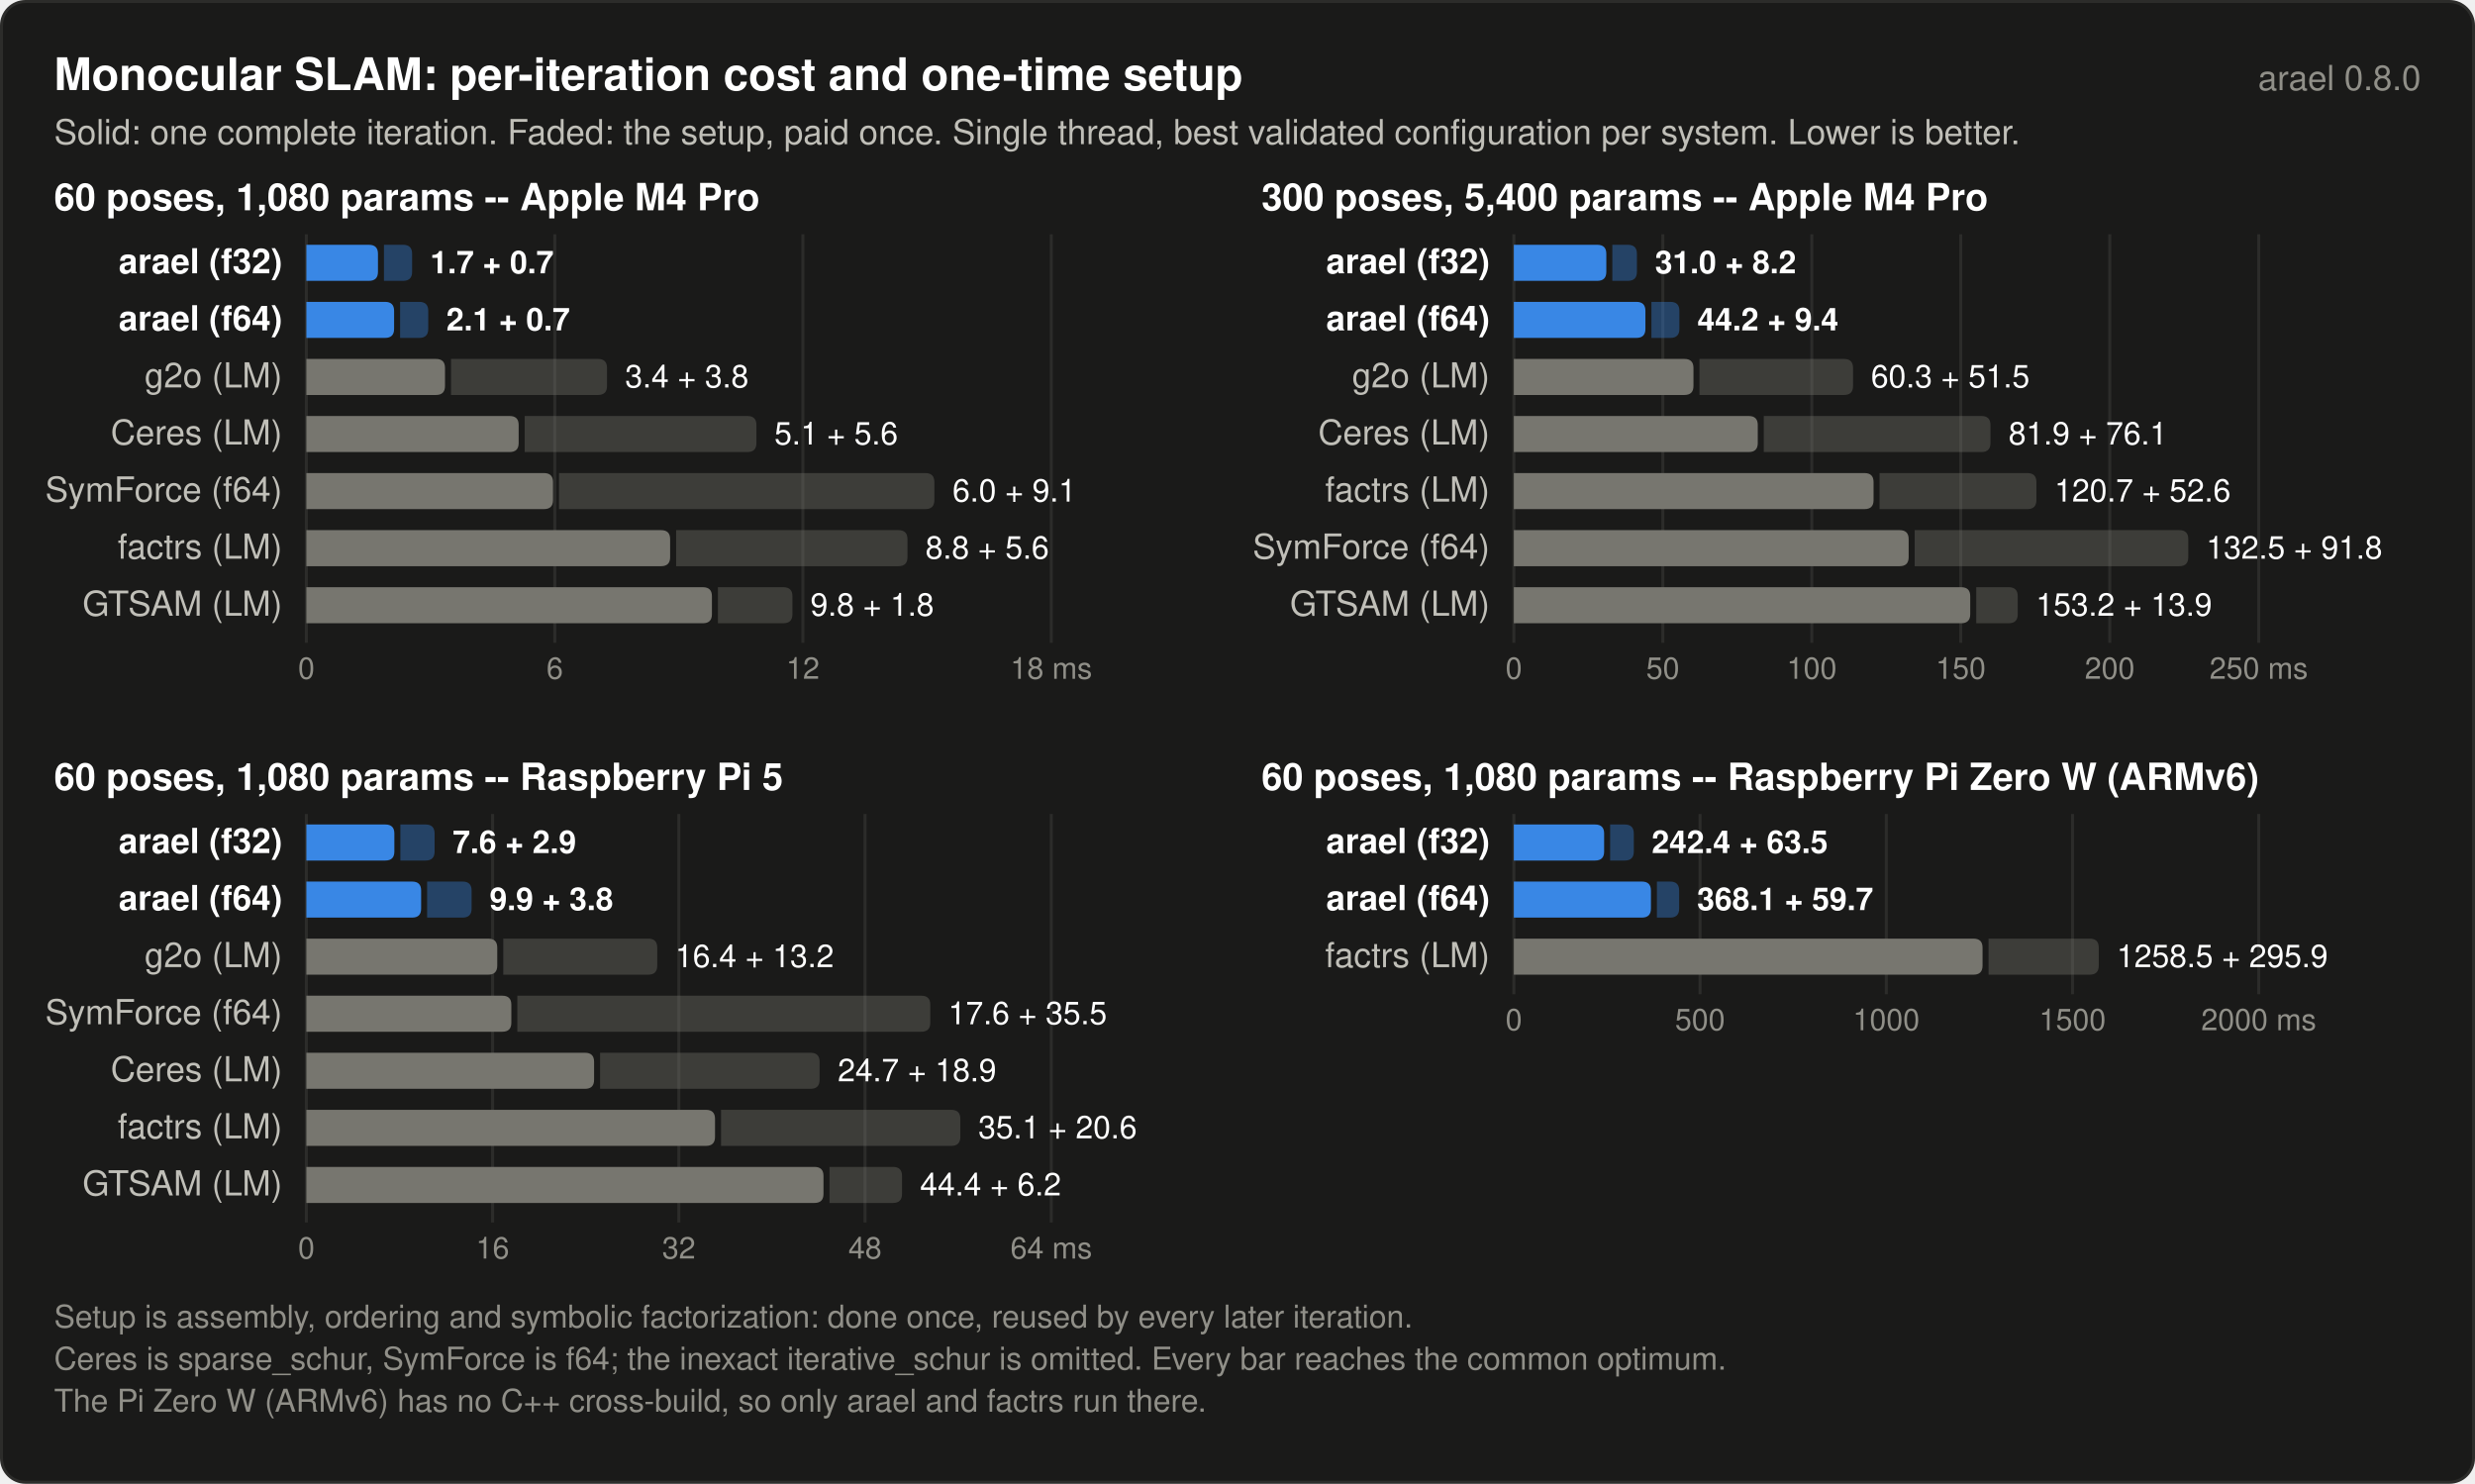
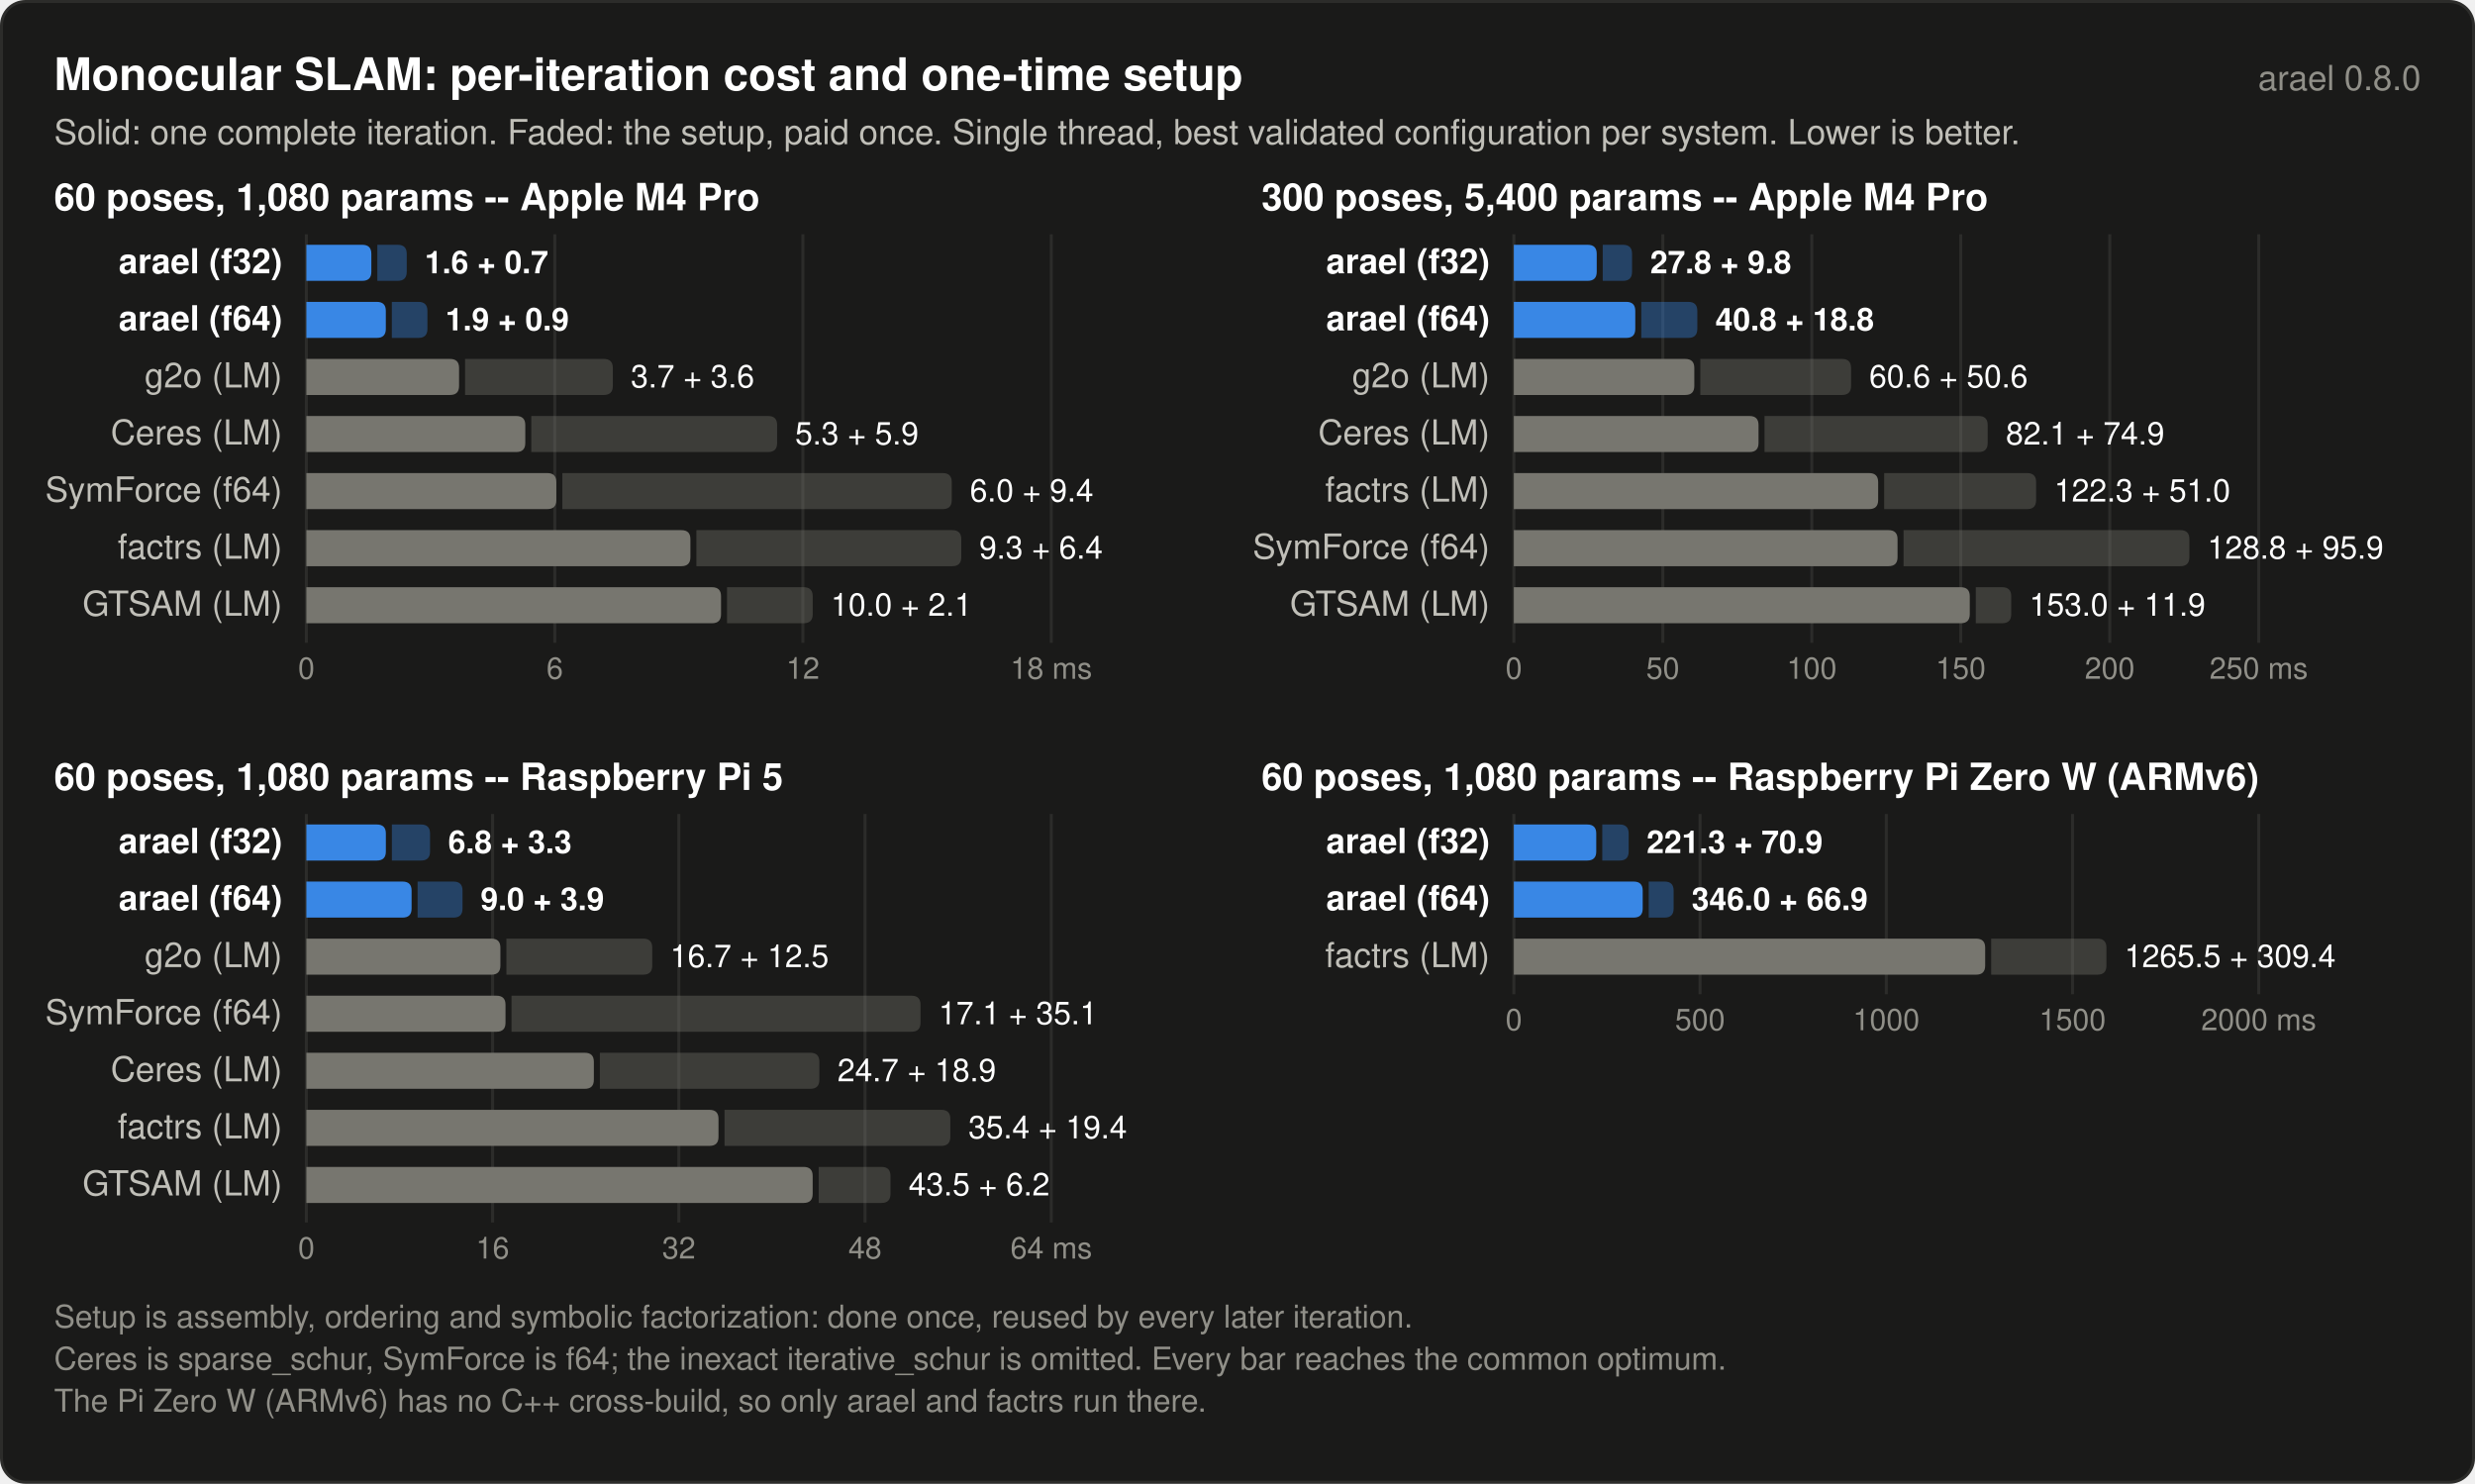
<svg xmlns="http://www.w3.org/2000/svg" width="824" height="494" viewBox="0 0 824 494" font-family="ui-sans-serif, system-ui, -apple-system, 'Segoe UI', Helvetica, Arial, sans-serif">
  <rect x="0.5" y="0.5" width="823" height="493" rx="8" fill="#1a1a19" stroke="#2c2c2a" />
  <text x="18" y="30" font-size="15" font-weight="600" fill="#ffffff">Monocular SLAM: per-iteration cost and one-time setup</text>
  <text x="806" y="30" font-size="11.5" text-anchor="end" fill="#908f88">arael 0.8.0</text>
  <text x="18" y="48" font-size="11.5" fill="#c0bfb8">Solid: one complete iteration. Faded: the setup, paid once. Single thread, best validated configuration per system. Lower is better.</text>
  <text x="18" y="70" font-size="12.5" font-weight="600" fill="#ffffff">60 poses, 1,080 params -- Apple M4 Pro</text>
  <line x1="102.0" y1="78" x2="102.0" y2="214" stroke="#2c2c2a" stroke-width="1" />
  <text x="102.0" y="226" font-size="10" text-anchor="middle" fill="#908f88">0</text>
  <line x1="184.7" y1="78" x2="184.7" y2="214" stroke="#2c2c2a" stroke-width="1" />
  <text x="184.7" y="226" font-size="10" text-anchor="middle" fill="#908f88">6</text>
  <line x1="267.3" y1="78" x2="267.3" y2="214" stroke="#2c2c2a" stroke-width="1" />
  <text x="267.3" y="226" font-size="10" text-anchor="middle" fill="#908f88">12</text>
  <line x1="350.0" y1="78" x2="350.0" y2="214" stroke="#2c2c2a" stroke-width="1" />
  <text x="350.0" y="226" font-size="10" text-anchor="middle" fill="#908f88">18 ms</text>
  <text x="94" y="91.0" font-size="11.5" text-anchor="end" font-weight="600" fill="#ffffff">arael (f32)</text>
-   <path d="M102,81.5 L122.836,81.5 Q125.836,81.5 125.836,84.5 L125.836,90.5 Q125.836,93.5 122.836,93.5 L102,93.5 Z" fill="#3987e5" />
-   <path d="M127.836,81.5 L134.204,81.5 Q137.204,81.5 137.204,84.5 L137.204,90.5 Q137.204,93.5 134.204,93.5 L127.836,93.5 Z" fill="#3987e5" fill-opacity="0.38" />
-   <text x="143.2" y="91.0" font-size="10.5" font-weight="600" fill="#ffffff">1.7 + 0.7</text>
+   <path d="M102,81.5 L120.631,81.5 Q123.631,81.5 123.631,84.5 L123.631,90.5 Q123.631,93.5 120.631,93.5 L102,93.5 Z" fill="#3987e5" />
+   <path d="M125.631,81.5 L132.413,81.5 Q135.413,81.5 135.413,84.5 L135.413,90.5 Q135.413,93.5 132.413,93.5 L125.631,93.5 Z" fill="#3987e5" fill-opacity="0.38" />
+   <text x="141.4" y="91.0" font-size="10.5" font-weight="600" fill="#ffffff">1.6 + 0.7</text>
  <text x="94" y="110.0" font-size="11.5" text-anchor="end" font-weight="600" fill="#ffffff">arael (f64)</text>
-   <path d="M102,100.5 L128.209,100.5 Q131.209,100.5 131.209,103.5 L131.209,109.5 Q131.209,112.5 128.209,112.5 L102,112.5 Z" fill="#3987e5" />
-   <path d="M133.209,100.5 L139.578,100.5 Q142.578,100.5 142.578,103.5 L142.578,109.5 Q142.578,112.5 139.578,112.5 L133.209,112.5 Z" fill="#3987e5" fill-opacity="0.38" />
-   <text x="148.6" y="110.0" font-size="10.5" font-weight="600" fill="#ffffff">2.1 + 0.7</text>
+   <path d="M102,100.5 L125.453,100.5 Q128.453,100.5 128.453,103.5 L128.453,109.5 Q128.453,112.5 125.453,112.5 L102,112.5 Z" fill="#3987e5" />
+   <path d="M130.453,100.5 L139.302,100.5 Q142.302,100.5 142.302,103.5 L142.302,109.5 Q142.302,112.5 139.302,112.5 L130.453,112.5 Z" fill="#3987e5" fill-opacity="0.38" />
+   <text x="148.3" y="110.0" font-size="10.5" font-weight="600" fill="#ffffff">1.9 + 0.9</text>
  <text x="94" y="129.0" font-size="11.5" text-anchor="end" fill="#c0bfb8">g2o (LM)</text>
-   <path d="M102,119.5 L145.156,119.5 Q148.156,119.5 148.156,122.5 L148.156,128.5 Q148.156,131.5 145.156,131.5 L102,131.5 Z" fill="#77766f" />
-   <path d="M150.156,119.5 L199.098,119.5 Q202.098,119.5 202.098,122.5 L202.098,128.5 Q202.098,131.5 199.098,131.5 L150.156,131.5 Z" fill="#77766f" fill-opacity="0.38" />
-   <text x="208.1" y="129.0" font-size="10.5" fill="#ffffff">3.4 + 3.8</text>
+   <path d="M102,119.5 L149.84,119.5 Q152.84,119.5 152.84,122.5 L152.84,128.5 Q152.84,131.5 149.84,131.5 L102,131.5 Z" fill="#77766f" />
+   <path d="M154.84,119.5 L201.027,119.5 Q204.027,119.5 204.027,122.5 L204.027,128.5 Q204.027,131.5 201.027,131.5 L154.84,131.5 Z" fill="#77766f" fill-opacity="0.38" />
+   <text x="210.0" y="129.0" font-size="10.5" fill="#ffffff">3.7 + 3.6</text>
  <text x="94" y="148.0" font-size="11.5" text-anchor="end" fill="#c0bfb8">Ceres (LM)</text>
-   <path d="M102,138.5 L169.68,138.5 Q172.68,138.5 172.68,141.5 L172.68,147.5 Q172.68,150.5 169.68,150.5 L102,150.5 Z" fill="#77766f" />
-   <path d="M174.68,138.5 L248.836,138.5 Q251.836,138.5 251.836,141.5 L251.836,147.5 Q251.836,150.5 248.836,150.5 L174.68,150.5 Z" fill="#77766f" fill-opacity="0.38" />
-   <text x="257.8" y="148.0" font-size="10.5" fill="#ffffff">5.1 + 5.6</text>
+   <path d="M102,138.5 L171.884,138.5 Q174.884,138.5 174.884,141.5 L174.884,147.5 Q174.884,150.5 171.884,150.5 L102,150.5 Z" fill="#77766f" />
+   <path d="M176.884,138.5 L255.724,138.5 Q258.724,138.5 258.724,141.5 L258.724,147.5 Q258.724,150.5 255.724,150.5 L176.884,150.5 Z" fill="#77766f" fill-opacity="0.38" />
+   <text x="264.7" y="148.0" font-size="10.5" fill="#ffffff">5.3 + 5.9</text>
  <text x="94" y="167.0" font-size="11.5" text-anchor="end" fill="#c0bfb8">SymForce (f64)</text>
-   <path d="M102,157.5 L181.116,157.5 Q184.116,157.5 184.116,160.5 L184.116,166.5 Q184.116,169.5 181.116,169.5 L102,169.5 Z" fill="#77766f" />
-   <path d="M186.116,157.5 L308.08,157.5 Q311.08,157.5 311.08,160.5 L311.08,166.5 Q311.08,169.5 308.08,169.5 L186.116,169.5 Z" fill="#77766f" fill-opacity="0.38" />
-   <text x="317.1" y="167.0" font-size="10.5" fill="#ffffff">6.0 + 9.1</text>
+   <path d="M102,157.5 L182.218,157.5 Q185.218,157.5 185.218,160.5 L185.218,166.5 Q185.218,169.5 182.218,169.5 L102,169.5 Z" fill="#77766f" />
+   <path d="M187.218,157.5 L313.867,157.5 Q316.867,157.5 316.867,160.5 L316.867,166.5 Q316.867,169.5 313.867,169.5 L187.218,169.5 Z" fill="#77766f" fill-opacity="0.38" />
+   <text x="322.9" y="167.0" font-size="10.5" fill="#ffffff">6.0 + 9.4</text>
  <text x="94" y="186.0" font-size="11.5" text-anchor="end" fill="#c0bfb8">factrs (LM)</text>
-   <path d="M102,176.5 L220.107,176.5 Q223.107,176.5 223.107,179.5 L223.107,185.5 Q223.107,188.5 220.107,188.5 L102,188.5 Z" fill="#77766f" />
-   <path d="M225.107,176.5 L299.124,176.5 Q302.124,176.5 302.124,179.5 L302.124,185.5 Q302.124,188.5 299.124,188.5 L225.107,188.5 Z" fill="#77766f" fill-opacity="0.38" />
-   <text x="308.1" y="186.0" font-size="10.5" fill="#ffffff">8.8 + 5.6</text>
+   <path d="M102,176.5 L226.858,176.5 Q229.858,176.5 229.858,179.5 L229.858,185.5 Q229.858,188.5 226.858,188.5 L102,188.5 Z" fill="#77766f" />
+   <path d="M231.858,176.5 L317.036,176.5 Q320.036,176.5 320.036,179.5 L320.036,185.5 Q320.036,188.5 317.036,188.5 L231.858,188.5 Z" fill="#77766f" fill-opacity="0.38" />
+   <text x="326.0" y="186.0" font-size="10.5" fill="#ffffff">9.3 + 6.4</text>
  <text x="94" y="205.0" font-size="11.5" text-anchor="end" fill="#c0bfb8">GTSAM (LM)</text>
-   <path d="M102,195.5 L234.022,195.5 Q237.022,195.5 237.022,198.5 L237.022,204.5 Q237.022,207.5 234.022,207.5 L102,207.5 Z" fill="#77766f" />
-   <path d="M239.022,195.5 L260.822,195.5 Q263.822,195.5 263.822,198.5 L263.822,204.5 Q263.822,207.5 260.822,207.5 L239.022,207.5 Z" fill="#77766f" fill-opacity="0.38" />
-   <text x="269.8" y="205.0" font-size="10.5" fill="#ffffff">9.8 + 1.8</text>
+   <path d="M102,195.5 L237.053,195.5 Q240.053,195.5 240.053,198.5 L240.053,204.5 Q240.053,207.5 237.053,207.5 L102,207.5 Z" fill="#77766f" />
+   <path d="M242.053,195.5 L267.573,195.5 Q270.573,195.5 270.573,198.5 L270.573,204.5 Q270.573,207.5 267.573,207.5 L242.053,207.5 Z" fill="#77766f" fill-opacity="0.38" />
+   <text x="276.6" y="205.0" font-size="10.5" fill="#ffffff">10.0 + 2.1</text>
  <text x="420" y="70" font-size="12.5" font-weight="600" fill="#ffffff">300 poses, 5,400 params -- Apple M4 Pro</text>
  <line x1="504.0" y1="78" x2="504.0" y2="214" stroke="#2c2c2a" stroke-width="1" />
  <text x="504.0" y="226" font-size="10" text-anchor="middle" fill="#908f88">0</text>
  <line x1="553.6" y1="78" x2="553.6" y2="214" stroke="#2c2c2a" stroke-width="1" />
  <text x="553.6" y="226" font-size="10" text-anchor="middle" fill="#908f88">50</text>
  <line x1="603.2" y1="78" x2="603.2" y2="214" stroke="#2c2c2a" stroke-width="1" />
  <text x="603.2" y="226" font-size="10" text-anchor="middle" fill="#908f88">100</text>
  <line x1="652.8" y1="78" x2="652.8" y2="214" stroke="#2c2c2a" stroke-width="1" />
  <text x="652.8" y="226" font-size="10" text-anchor="middle" fill="#908f88">150</text>
  <line x1="702.4" y1="78" x2="702.4" y2="214" stroke="#2c2c2a" stroke-width="1" />
  <text x="702.4" y="226" font-size="10" text-anchor="middle" fill="#908f88">200</text>
  <line x1="752.0" y1="78" x2="752.0" y2="214" stroke="#2c2c2a" stroke-width="1" />
  <text x="752.0" y="226" font-size="10" text-anchor="middle" fill="#908f88">250 ms</text>
  <text x="496" y="91.0" font-size="11.5" text-anchor="end" font-weight="600" fill="#ffffff">arael (f32)</text>
-   <path d="M504,81.5 L531.792,81.5 Q534.792,81.5 534.792,84.5 L534.792,90.5 Q534.792,93.5 531.792,93.5 L504,93.5 Z" fill="#3987e5" />
-   <path d="M536.792,81.5 L541.976,81.5 Q544.976,81.5 544.976,84.5 L544.976,90.5 Q544.976,93.5 541.976,93.5 L536.792,93.5 Z" fill="#3987e5" fill-opacity="0.38" />
-   <text x="551.0" y="91.0" font-size="10.5" font-weight="600" fill="#ffffff">31.0 + 8.2</text>
+   <path d="M504,81.5 L528.597,81.5 Q531.597,81.5 531.597,84.5 L531.597,90.5 Q531.597,93.5 528.597,93.5 L504,93.5 Z" fill="#3987e5" />
+   <path d="M533.597,81.5 L540.359,81.5 Q543.359,81.5 543.359,84.5 L543.359,90.5 Q543.359,93.5 540.359,93.5 L533.597,93.5 Z" fill="#3987e5" fill-opacity="0.38" />
+   <text x="549.4" y="91.0" font-size="10.5" font-weight="600" fill="#ffffff">27.8 + 9.8</text>
  <text x="496" y="110.0" font-size="11.5" text-anchor="end" font-weight="600" fill="#ffffff">arael (f64)</text>
-   <path d="M504,100.5 L544.807,100.5 Q547.807,100.5 547.807,103.5 L547.807,109.5 Q547.807,112.5 544.807,112.5 L504,112.5 Z" fill="#3987e5" />
-   <path d="M549.807,100.5 L556.122,100.5 Q559.122,100.5 559.122,103.5 L559.122,109.5 Q559.122,112.5 556.122,112.5 L549.807,112.5 Z" fill="#3987e5" fill-opacity="0.38" />
-   <text x="565.1" y="110.0" font-size="10.5" font-weight="600" fill="#ffffff">44.2 + 9.4</text>
+   <path d="M504,100.5 L541.434,100.5 Q544.434,100.5 544.434,103.5 L544.434,109.5 Q544.434,112.5 541.434,112.5 L504,112.5 Z" fill="#3987e5" />
+   <path d="M546.434,100.5 L562.084,100.5 Q565.084,100.5 565.084,103.5 L565.084,109.5 Q565.084,112.5 562.084,112.5 L546.434,112.5 Z" fill="#3987e5" fill-opacity="0.38" />
+   <text x="571.1" y="110.0" font-size="10.5" font-weight="600" fill="#ffffff">40.8 + 18.8</text>
  <text x="496" y="129.0" font-size="11.5" text-anchor="end" fill="#c0bfb8">g2o (LM)</text>
-   <path d="M504,119.5 L560.808,119.5 Q563.808,119.5 563.808,122.5 L563.808,128.5 Q563.808,131.5 560.808,131.5 L504,131.5 Z" fill="#77766f" />
-   <path d="M565.808,119.5 L613.935,119.5 Q616.935,119.5 616.935,122.5 L616.935,128.5 Q616.935,131.5 613.935,131.5 L565.808,131.5 Z" fill="#77766f" fill-opacity="0.38" />
-   <text x="622.9" y="129.0" font-size="10.5" fill="#ffffff">60.3 + 51.5</text>
+   <path d="M504,119.5 L561.085,119.5 Q564.085,119.5 564.085,122.5 L564.085,128.5 Q564.085,131.5 561.085,131.5 L504,131.5 Z" fill="#77766f" />
+   <path d="M566.085,119.5 L613.271,119.5 Q616.271,119.5 616.271,122.5 L616.271,128.5 Q616.271,131.5 613.271,131.5 L566.085,131.5 Z" fill="#77766f" fill-opacity="0.38" />
+   <text x="622.3" y="129.0" font-size="10.5" fill="#ffffff">60.6 + 50.6</text>
  <text x="496" y="148.0" font-size="11.5" text-anchor="end" fill="#c0bfb8">Ceres (LM)</text>
-   <path d="M504,138.5 L582.215,138.5 Q585.215,138.5 585.215,141.5 L585.215,147.5 Q585.215,150.5 582.215,150.5 L504,150.5 Z" fill="#77766f" />
-   <path d="M587.215,138.5 L659.686,138.5 Q662.686,138.5 662.686,141.5 L662.686,147.5 Q662.686,150.5 659.686,150.5 L587.215,150.5 Z" fill="#77766f" fill-opacity="0.38" />
-   <text x="668.7" y="148.0" font-size="10.5" fill="#ffffff">81.9 + 76.1</text>
+   <path d="M504,138.5 L582.463,138.5 Q585.463,138.5 585.463,141.5 L585.463,147.5 Q585.463,150.5 582.463,150.5 L504,150.5 Z" fill="#77766f" />
+   <path d="M587.463,138.5 L658.754,138.5 Q661.754,138.5 661.754,141.5 L661.754,147.5 Q661.754,150.5 658.754,150.5 L587.463,150.5 Z" fill="#77766f" fill-opacity="0.38" />
+   <text x="667.8" y="148.0" font-size="10.5" fill="#ffffff">82.1 + 74.9</text>
  <text x="496" y="167.0" font-size="11.5" text-anchor="end" fill="#c0bfb8">factrs (LM)</text>
-   <path d="M504,157.5 L620.764,157.5 Q623.764,157.5 623.764,160.5 L623.764,166.5 Q623.764,169.5 620.764,169.5 L504,169.5 Z" fill="#77766f" />
-   <path d="M625.764,157.5 L674.973,157.5 Q677.973,157.5 677.973,160.5 L677.973,166.5 Q677.973,169.5 674.973,169.5 L625.764,169.5 Z" fill="#77766f" fill-opacity="0.38" />
-   <text x="684.0" y="167.0" font-size="10.5" fill="#ffffff">120.7 + 52.6</text>
+   <path d="M504,157.5 L622.292,157.5 Q625.292,157.5 625.292,160.5 L625.292,166.5 Q625.292,169.5 622.292,169.5 L504,169.5 Z" fill="#77766f" />
+   <path d="M627.292,157.5 L674.884,157.5 Q677.884,157.5 677.884,160.5 L677.884,166.5 Q677.884,169.5 674.884,169.5 L627.292,169.5 Z" fill="#77766f" fill-opacity="0.38" />
+   <text x="683.9" y="167.0" font-size="10.5" fill="#ffffff">122.3 + 51.0</text>
  <text x="496" y="186.0" font-size="11.5" text-anchor="end" fill="#c0bfb8">SymForce (f64)</text>
-   <path d="M504,176.5 L632.45,176.5 Q635.45,176.5 635.45,179.5 L635.45,185.5 Q635.45,188.5 632.45,188.5 L504,188.5 Z" fill="#77766f" />
-   <path d="M637.45,176.5 L725.545,176.5 Q728.545,176.5 728.545,179.5 L728.545,185.5 Q728.545,188.5 725.545,188.5 L637.45,188.5 Z" fill="#77766f" fill-opacity="0.38" />
-   <text x="734.5" y="186.0" font-size="10.5" fill="#ffffff">132.5 + 91.8</text>
+   <path d="M504,176.5 L628.75,176.5 Q631.75,176.5 631.75,179.5 L631.75,185.5 Q631.75,188.5 628.75,188.5 L504,188.5 Z" fill="#77766f" />
+   <path d="M633.75,176.5 L725.912,176.5 Q728.912,176.5 728.912,179.5 L728.912,185.5 Q728.912,188.5 725.912,188.5 L633.75,188.5 Z" fill="#77766f" fill-opacity="0.38" />
+   <text x="734.9" y="186.0" font-size="10.5" fill="#ffffff">128.8 + 95.9</text>
  <text x="496" y="205.0" font-size="11.5" text-anchor="end" fill="#c0bfb8">GTSAM (LM)</text>
-   <path d="M504,195.5 L652.945,195.5 Q655.945,195.5 655.945,198.5 L655.945,204.5 Q655.945,207.5 652.945,207.5 L504,207.5 Z" fill="#77766f" />
-   <path d="M657.945,195.5 L668.763,195.5 Q671.763,195.5 671.763,198.5 L671.763,204.5 Q671.763,207.5 668.763,207.5 L657.945,207.5 Z" fill="#77766f" fill-opacity="0.38" />
-   <text x="677.8" y="205.0" font-size="10.5" fill="#ffffff">153.2 + 13.9</text>
+   <path d="M504,195.5 L652.796,195.5 Q655.796,195.5 655.796,198.5 L655.796,204.5 Q655.796,207.5 652.796,207.5 L504,207.5 Z" fill="#77766f" />
+   <path d="M657.796,195.5 L666.591,195.5 Q669.591,195.5 669.591,198.5 L669.591,204.5 Q669.591,207.5 666.591,207.5 L657.796,207.5 Z" fill="#77766f" fill-opacity="0.38" />
+   <text x="675.6" y="205.0" font-size="10.5" fill="#ffffff">153.0 + 11.9</text>
  <text x="18" y="263" font-size="12.5" font-weight="600" fill="#ffffff">60 poses, 1,080 params -- Raspberry Pi 5</text>
  <line x1="102.0" y1="271" x2="102.0" y2="407" stroke="#2c2c2a" stroke-width="1" />
  <text x="102.0" y="419" font-size="10" text-anchor="middle" fill="#908f88">0</text>
  <line x1="164.0" y1="271" x2="164.0" y2="407" stroke="#2c2c2a" stroke-width="1" />
  <text x="164.0" y="419" font-size="10" text-anchor="middle" fill="#908f88">16</text>
  <line x1="226.0" y1="271" x2="226.0" y2="407" stroke="#2c2c2a" stroke-width="1" />
  <text x="226.0" y="419" font-size="10" text-anchor="middle" fill="#908f88">32</text>
  <line x1="288.0" y1="271" x2="288.0" y2="407" stroke="#2c2c2a" stroke-width="1" />
  <text x="288.0" y="419" font-size="10" text-anchor="middle" fill="#908f88">48</text>
  <line x1="350.0" y1="271" x2="350.0" y2="407" stroke="#2c2c2a" stroke-width="1" />
  <text x="350.0" y="419" font-size="10" text-anchor="middle" fill="#908f88">64 ms</text>
  <text x="94" y="284.0" font-size="11.5" text-anchor="end" font-weight="600" fill="#ffffff">arael (f32)</text>
-   <path d="M102,274.5 L128.295,274.5 Q131.295,274.5 131.295,277.5 L131.295,283.5 Q131.295,286.5 128.295,286.5 L102,286.5 Z" fill="#3987e5" />
-   <path d="M133.295,274.5 L141.688,274.5 Q144.688,274.5 144.688,277.5 L144.688,283.5 Q144.688,286.5 141.688,286.5 L133.295,286.5 Z" fill="#3987e5" fill-opacity="0.38" />
-   <text x="150.7" y="284.0" font-size="10.5" font-weight="600" fill="#ffffff">7.6 + 2.9</text>
+   <path d="M102,274.5 L125.466,274.5 Q128.466,274.5 128.466,277.5 L128.466,283.5 Q128.466,286.5 125.466,286.5 L102,286.5 Z" fill="#3987e5" />
+   <path d="M130.466,274.5 L140.176,274.5 Q143.176,274.5 143.176,277.5 L143.176,283.5 Q143.176,286.5 140.176,286.5 L130.466,286.5 Z" fill="#3987e5" fill-opacity="0.38" />
+   <text x="149.2" y="284.0" font-size="10.5" font-weight="600" fill="#ffffff">6.8 + 3.3</text>
  <text x="94" y="303.0" font-size="11.5" text-anchor="end" font-weight="600" fill="#ffffff">arael (f64)</text>
-   <path d="M102,293.5 L137.207,293.5 Q140.207,293.5 140.207,296.5 L140.207,302.5 Q140.207,305.5 137.207,305.5 L102,305.5 Z" fill="#3987e5" />
-   <path d="M142.207,293.5 L154.01,293.5 Q157.01,293.5 157.01,296.5 L157.01,302.5 Q157.01,305.5 154.01,305.5 L142.207,305.5 Z" fill="#3987e5" fill-opacity="0.38" />
-   <text x="163.0" y="303.0" font-size="10.5" font-weight="600" fill="#ffffff">9.9 + 3.8</text>
+   <path d="M102,293.5 L134.03,293.5 Q137.03,293.5 137.03,296.5 L137.03,302.5 Q137.03,305.5 134.03,305.5 L102,305.5 Z" fill="#3987e5" />
+   <path d="M139.03,293.5 L150.988,293.5 Q153.988,293.5 153.988,296.5 L153.988,302.5 Q153.988,305.5 150.988,305.5 L139.03,305.5 Z" fill="#3987e5" fill-opacity="0.38" />
+   <text x="160.0" y="303.0" font-size="10.5" font-weight="600" fill="#ffffff">9.0 + 3.9</text>
  <text x="94" y="322.0" font-size="11.5" text-anchor="end" fill="#c0bfb8">g2o (LM)</text>
-   <path d="M102,312.5 L162.55,312.5 Q165.55,312.5 165.55,315.5 L165.55,321.5 Q165.55,324.5 162.55,324.5 L102,324.5 Z" fill="#77766f" />
-   <path d="M167.55,312.5 L215.816,312.5 Q218.816,312.5 218.816,315.5 L218.816,321.5 Q218.816,324.5 215.816,324.5 L167.55,324.5 Z" fill="#77766f" fill-opacity="0.38" />
-   <text x="224.8" y="322.0" font-size="10.5" fill="#ffffff">16.4 + 13.2</text>
+   <path d="M102,312.5 L163.596,312.5 Q166.596,312.5 166.596,315.5 L166.596,321.5 Q166.596,324.5 163.596,324.5 L102,324.5 Z" fill="#77766f" />
+   <path d="M168.596,312.5 L214.15,312.5 Q217.15,312.5 217.15,315.5 L217.15,321.5 Q217.15,324.5 214.15,324.5 L168.596,324.5 Z" fill="#77766f" fill-opacity="0.38" />
+   <text x="223.1" y="322.0" font-size="10.5" fill="#ffffff">16.7 + 12.5</text>
  <text x="94" y="341.0" font-size="11.5" text-anchor="end" fill="#c0bfb8">SymForce (f64)</text>
-   <path d="M102,331.5 L167.239,331.5 Q170.239,331.5 170.239,334.5 L170.239,340.5 Q170.239,343.5 167.239,343.5 L102,343.5 Z" fill="#77766f" />
-   <path d="M172.239,331.5 L306.724,331.5 Q309.724,331.5 309.724,334.5 L309.724,340.5 Q309.724,343.5 306.724,343.5 L172.239,343.5 Z" fill="#77766f" fill-opacity="0.38" />
-   <text x="315.7" y="341.0" font-size="10.5" fill="#ffffff">17.6 + 35.5</text>
+   <path d="M102,331.5 L165.301,331.5 Q168.301,331.5 168.301,334.5 L168.301,340.5 Q168.301,343.5 165.301,343.5 L102,343.5 Z" fill="#77766f" />
+   <path d="M170.301,331.5 L303.469,331.5 Q306.469,331.5 306.469,334.5 L306.469,340.5 Q306.469,343.5 303.469,343.5 L170.301,343.5 Z" fill="#77766f" fill-opacity="0.38" />
+   <text x="312.5" y="341.0" font-size="10.5" fill="#ffffff">17.1 + 35.1</text>
  <text x="94" y="360.0" font-size="11.5" text-anchor="end" fill="#c0bfb8">Ceres (LM)</text>
-   <path d="M102,350.5 L194.79,350.5 Q197.79,350.5 197.79,353.5 L197.79,359.5 Q197.79,362.5 194.79,362.5 L102,362.5 Z" fill="#77766f" />
-   <path d="M199.79,350.5 L269.873,350.5 Q272.873,350.5 272.873,353.5 L272.873,359.5 Q272.873,362.5 269.873,362.5 L199.79,362.5 Z" fill="#77766f" fill-opacity="0.38" />
-   <text x="278.9" y="360.0" font-size="10.5" fill="#ffffff">24.7 + 18.9</text>
+   <path d="M102,350.5 L194.712,350.5 Q197.712,350.5 197.712,353.5 L197.712,359.5 Q197.712,362.5 194.712,362.5 L102,362.5 Z" fill="#77766f" />
+   <path d="M199.712,350.5 L269.795,350.5 Q272.795,350.5 272.795,353.5 L272.795,359.5 Q272.795,362.5 269.795,362.5 L199.712,362.5 Z" fill="#77766f" fill-opacity="0.38" />
+   <text x="278.8" y="360.0" font-size="10.5" fill="#ffffff">24.7 + 18.9</text>
  <text x="94" y="379.0" font-size="11.5" text-anchor="end" fill="#c0bfb8">factrs (LM)</text>
-   <path d="M102,369.5 L235.051,369.5 Q238.051,369.5 238.051,372.5 L238.051,378.5 Q238.051,381.5 235.051,381.5 L102,381.5 Z" fill="#77766f" />
-   <path d="M240.051,369.5 L316.721,369.5 Q319.721,369.5 319.721,372.5 L319.721,378.5 Q319.721,381.5 316.721,381.5 L240.051,381.5 Z" fill="#77766f" fill-opacity="0.38" />
-   <text x="325.7" y="379.0" font-size="10.5" fill="#ffffff">35.1 + 20.6</text>
+   <path d="M102,369.5 L236.214,369.5 Q239.214,369.5 239.214,372.5 L239.214,378.5 Q239.214,381.5 236.214,381.5 L102,381.5 Z" fill="#77766f" />
+   <path d="M241.214,369.5 L313.389,369.5 Q316.389,369.5 316.389,372.5 L316.389,378.5 Q316.389,381.5 313.389,381.5 L241.214,381.5 Z" fill="#77766f" fill-opacity="0.38" />
+   <text x="322.4" y="379.0" font-size="10.5" fill="#ffffff">35.4 + 19.4</text>
  <text x="94" y="398.0" font-size="11.5" text-anchor="end" fill="#c0bfb8">GTSAM (LM)</text>
-   <path d="M102,388.5 L271.166,388.5 Q274.166,388.5 274.166,391.5 L274.166,397.5 Q274.166,400.5 271.166,400.5 L102,400.5 Z" fill="#77766f" />
-   <path d="M276.166,388.5 L297.308,388.5 Q300.308,388.5 300.308,391.5 L300.308,397.5 Q300.308,400.5 297.308,400.5 L276.166,400.5 Z" fill="#77766f" fill-opacity="0.38" />
-   <text x="306.3" y="398.0" font-size="10.5" fill="#ffffff">44.4 + 6.2</text>
+   <path d="M102,388.5 L267.562,388.5 Q270.562,388.5 270.562,391.5 L270.562,397.5 Q270.562,400.5 267.562,400.5 L102,400.5 Z" fill="#77766f" />
+   <path d="M272.562,388.5 L293.471,388.5 Q296.471,388.5 296.471,391.5 L296.471,397.5 Q296.471,400.5 293.471,400.5 L272.562,400.5 Z" fill="#77766f" fill-opacity="0.38" />
+   <text x="302.5" y="398.0" font-size="10.5" fill="#ffffff">43.5 + 6.2</text>
  <text x="420" y="263" font-size="12.5" font-weight="600" fill="#ffffff">60 poses, 1,080 params -- Raspberry Pi Zero W (ARMv6)</text>
  <line x1="504.0" y1="271" x2="504.0" y2="331" stroke="#2c2c2a" stroke-width="1" />
  <text x="504.0" y="343" font-size="10" text-anchor="middle" fill="#908f88">0</text>
  <line x1="566.0" y1="271" x2="566.0" y2="331" stroke="#2c2c2a" stroke-width="1" />
  <text x="566.0" y="343" font-size="10" text-anchor="middle" fill="#908f88">500</text>
  <line x1="628.0" y1="271" x2="628.0" y2="331" stroke="#2c2c2a" stroke-width="1" />
  <text x="628.0" y="343" font-size="10" text-anchor="middle" fill="#908f88">1000</text>
  <line x1="690.0" y1="271" x2="690.0" y2="331" stroke="#2c2c2a" stroke-width="1" />
  <text x="690.0" y="343" font-size="10" text-anchor="middle" fill="#908f88">1500</text>
  <line x1="752.0" y1="271" x2="752.0" y2="331" stroke="#2c2c2a" stroke-width="1" />
  <text x="752.0" y="343" font-size="10" text-anchor="middle" fill="#908f88">2000 ms</text>
  <text x="496" y="284.0" font-size="11.5" text-anchor="end" font-weight="600" fill="#ffffff">arael (f32)</text>
-   <path d="M504,274.5 L531.064,274.5 Q534.064,274.5 534.064,277.5 L534.064,283.5 Q534.064,286.5 531.064,286.5 L504,286.5 Z" fill="#3987e5" />
-   <path d="M536.064,274.5 L540.943,274.5 Q543.943,274.5 543.943,277.5 L543.943,283.5 Q543.943,286.5 540.943,286.5 L536.064,286.5 Z" fill="#3987e5" fill-opacity="0.38" />
-   <text x="549.9" y="284.0" font-size="10.5" font-weight="600" fill="#ffffff">242.4 + 63.5</text>
+   <path d="M504,274.5 L528.439,274.5 Q531.439,274.5 531.439,277.5 L531.439,283.5 Q531.439,286.5 528.439,286.5 L504,286.5 Z" fill="#3987e5" />
+   <path d="M533.439,274.5 L539.234,274.5 Q542.234,274.5 542.234,277.5 L542.234,283.5 Q542.234,286.5 539.234,286.5 L533.439,286.5 Z" fill="#3987e5" fill-opacity="0.38" />
+   <text x="548.2" y="284.0" font-size="10.5" font-weight="600" fill="#ffffff">221.3 + 70.9</text>
  <text x="496" y="303.0" font-size="11.5" text-anchor="end" font-weight="600" fill="#ffffff">arael (f64)</text>
-   <path d="M504,293.5 L546.639,293.5 Q549.639,293.5 549.639,296.5 L549.639,302.5 Q549.639,305.5 546.639,305.5 L504,305.5 Z" fill="#3987e5" />
-   <path d="M551.639,293.5 L556.043,293.5 Q559.043,293.5 559.043,296.5 L559.043,302.5 Q559.043,305.5 556.043,305.5 L551.639,305.5 Z" fill="#3987e5" fill-opacity="0.38" />
-   <text x="565.0" y="303.0" font-size="10.5" font-weight="600" fill="#ffffff">368.1 + 59.7</text>
+   <path d="M504,293.5 L543.904,293.5 Q546.904,293.5 546.904,296.5 L546.904,302.5 Q546.904,305.5 543.904,305.5 L504,305.5 Z" fill="#3987e5" />
+   <path d="M548.904,293.5 L554.197,293.5 Q557.197,293.5 557.197,296.5 L557.197,302.5 Q557.197,305.5 554.197,305.5 L548.904,305.5 Z" fill="#3987e5" fill-opacity="0.38" />
+   <text x="563.2" y="303.0" font-size="10.5" font-weight="600" fill="#ffffff">346.0 + 66.9</text>
  <text x="496" y="322.0" font-size="11.5" text-anchor="end" fill="#c0bfb8">factrs (LM)</text>
-   <path d="M504,312.5 L657.049,312.5 Q660.049,312.5 660.049,315.5 L660.049,321.5 Q660.049,324.5 657.049,324.5 L504,324.5 Z" fill="#77766f" />
-   <path d="M662.049,312.5 L695.736,312.5 Q698.736,312.5 698.736,315.5 L698.736,321.5 Q698.736,324.5 695.736,324.5 L662.049,324.5 Z" fill="#77766f" fill-opacity="0.38" />
-   <text x="704.7" y="322.0" font-size="10.5" fill="#ffffff">1258.5 + 295.9</text>
+   <path d="M504,312.5 L657.921,312.5 Q660.921,312.5 660.921,315.5 L660.921,321.5 Q660.921,324.5 657.921,324.5 L504,324.5 Z" fill="#77766f" />
+   <path d="M662.921,312.5 L698.289,312.5 Q701.289,312.5 701.289,315.5 L701.289,321.5 Q701.289,324.5 698.289,324.5 L662.921,324.5 Z" fill="#77766f" fill-opacity="0.38" />
+   <text x="707.3" y="322.0" font-size="10.5" fill="#ffffff">1265.5 + 309.4</text>
  <text x="18" y="442" font-size="10.5" fill="#908f88">Setup is assembly, ordering and symbolic factorization: done once, reused by every later iteration.</text>
  <text x="18" y="456" font-size="10.5" fill="#908f88">Ceres is sparse_schur, SymForce is f64; the inexact iterative_schur is omitted. Every bar reaches the common optimum.</text>
  <text x="18" y="470" font-size="10.5" fill="#908f88">The Pi Zero W (ARMv6) has no C++ cross-build, so only arael and factrs run there.</text>
</svg>
